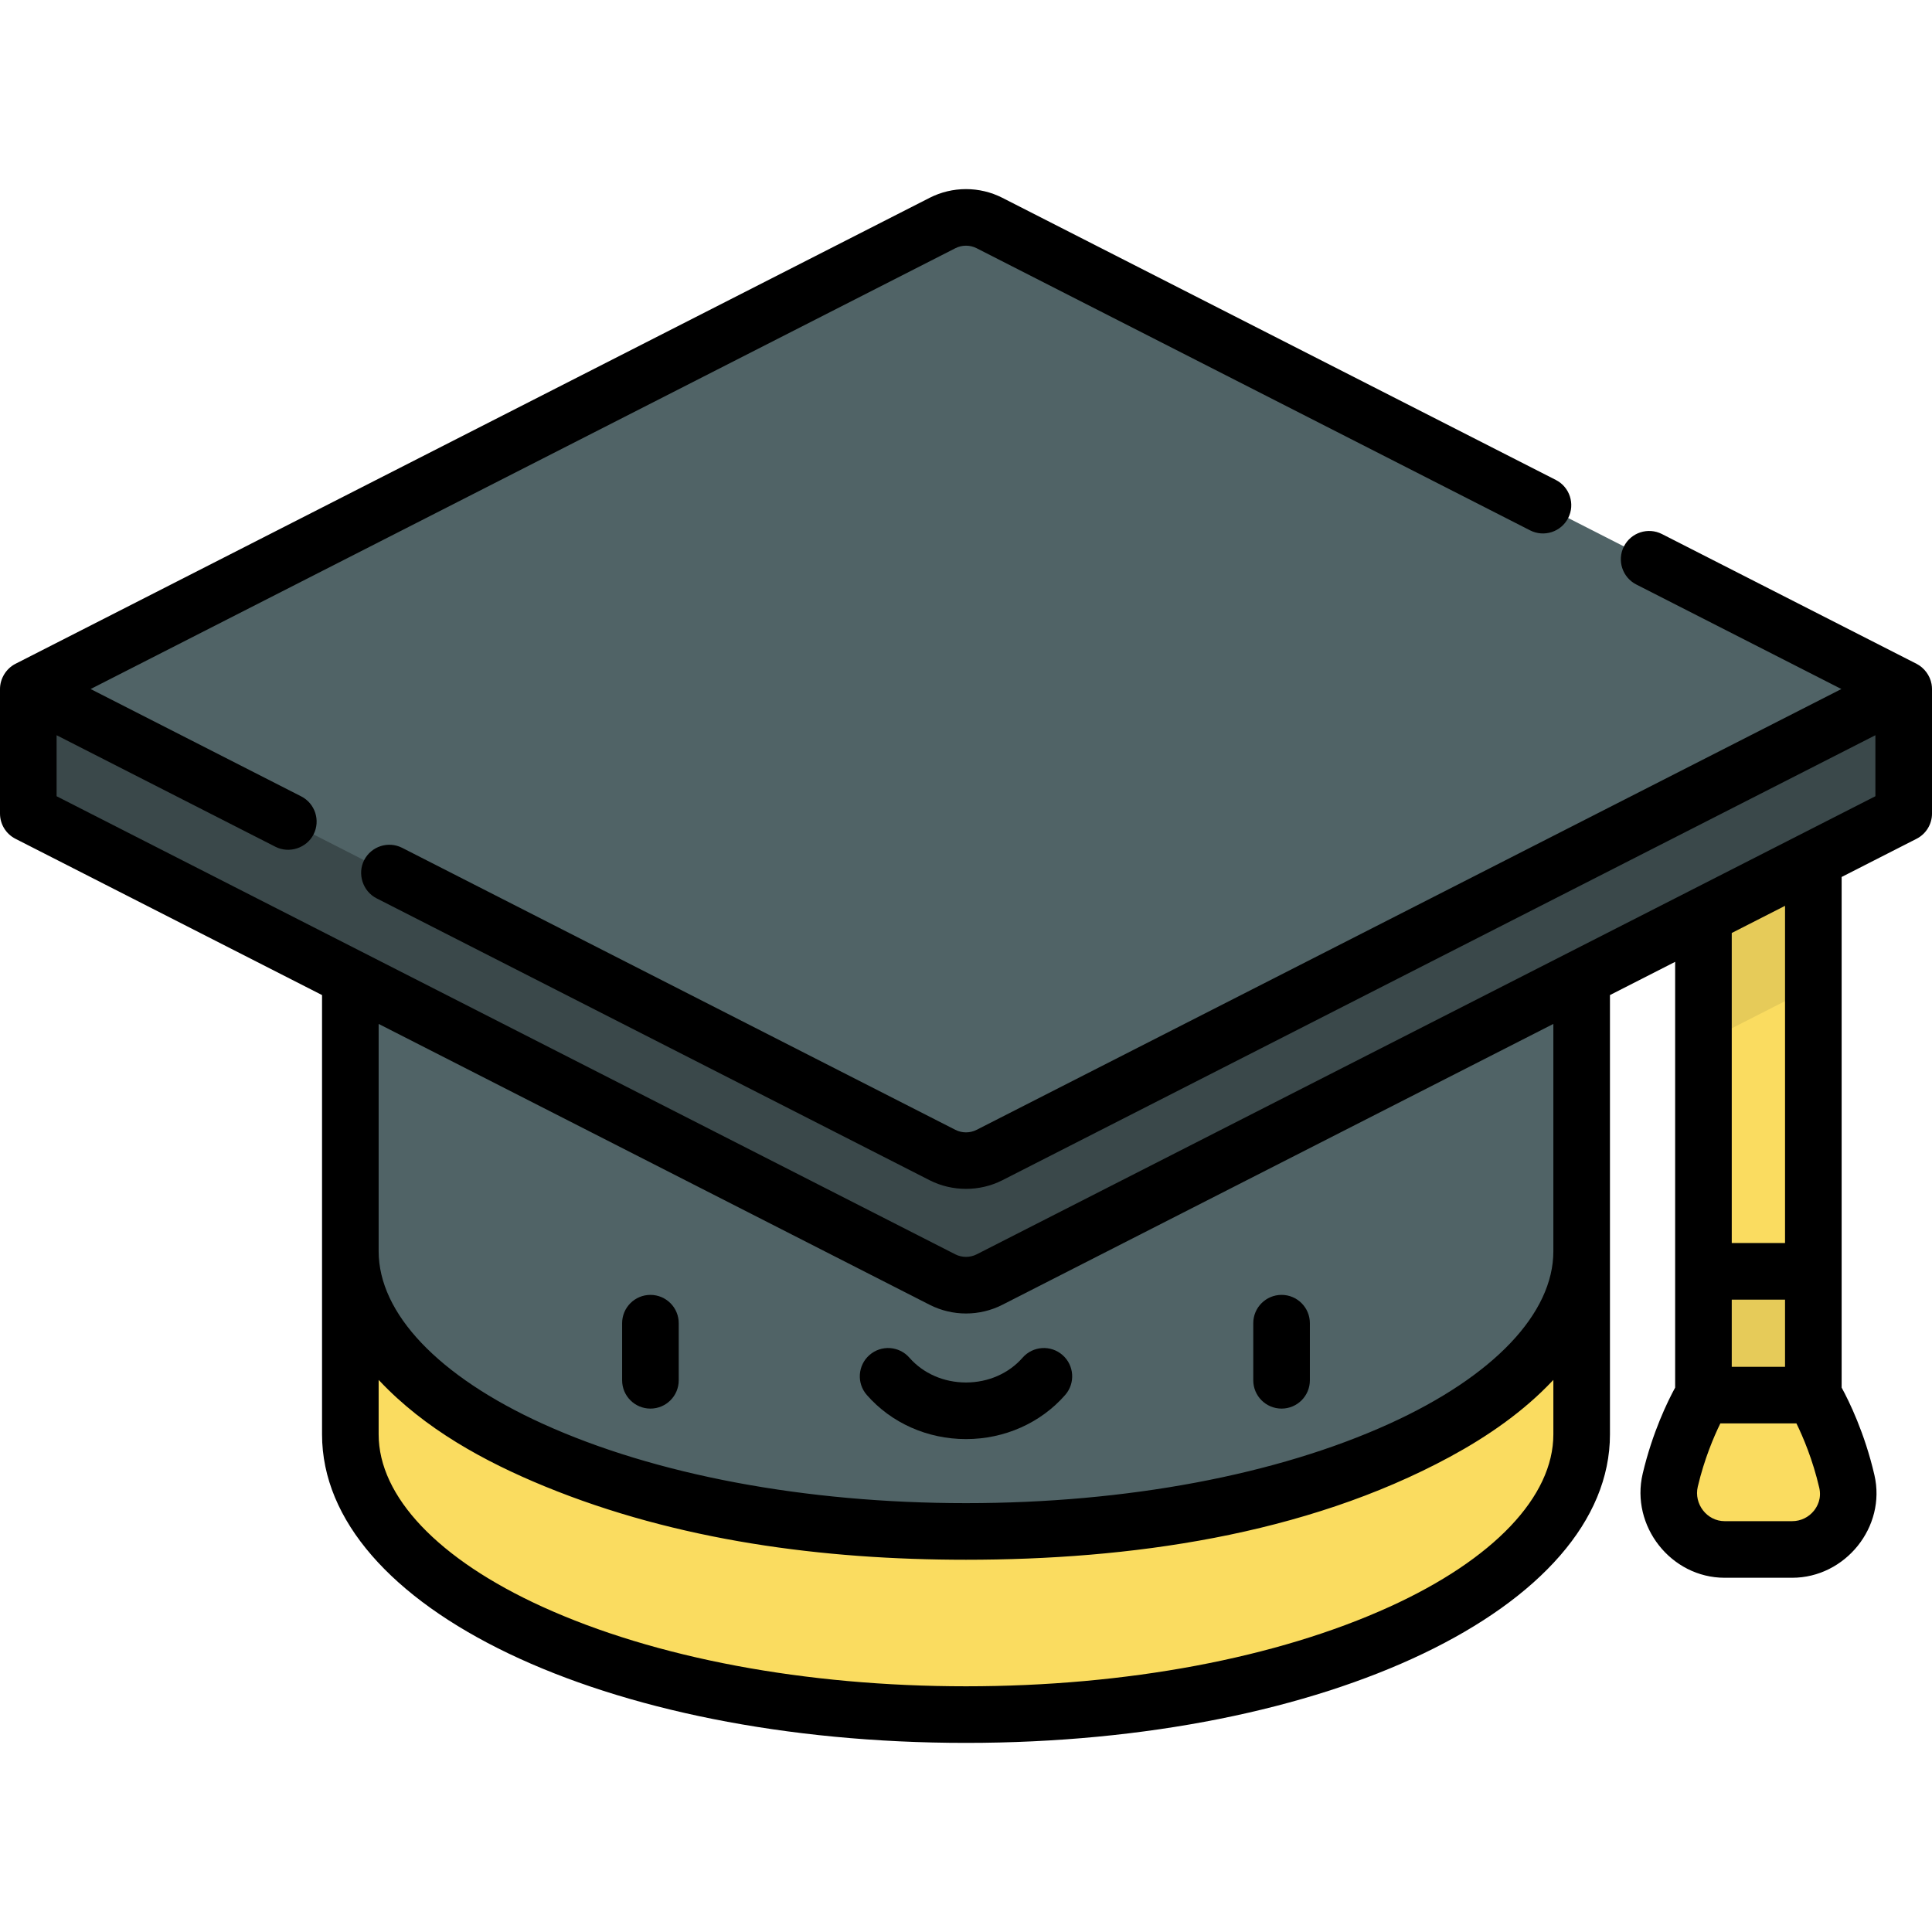
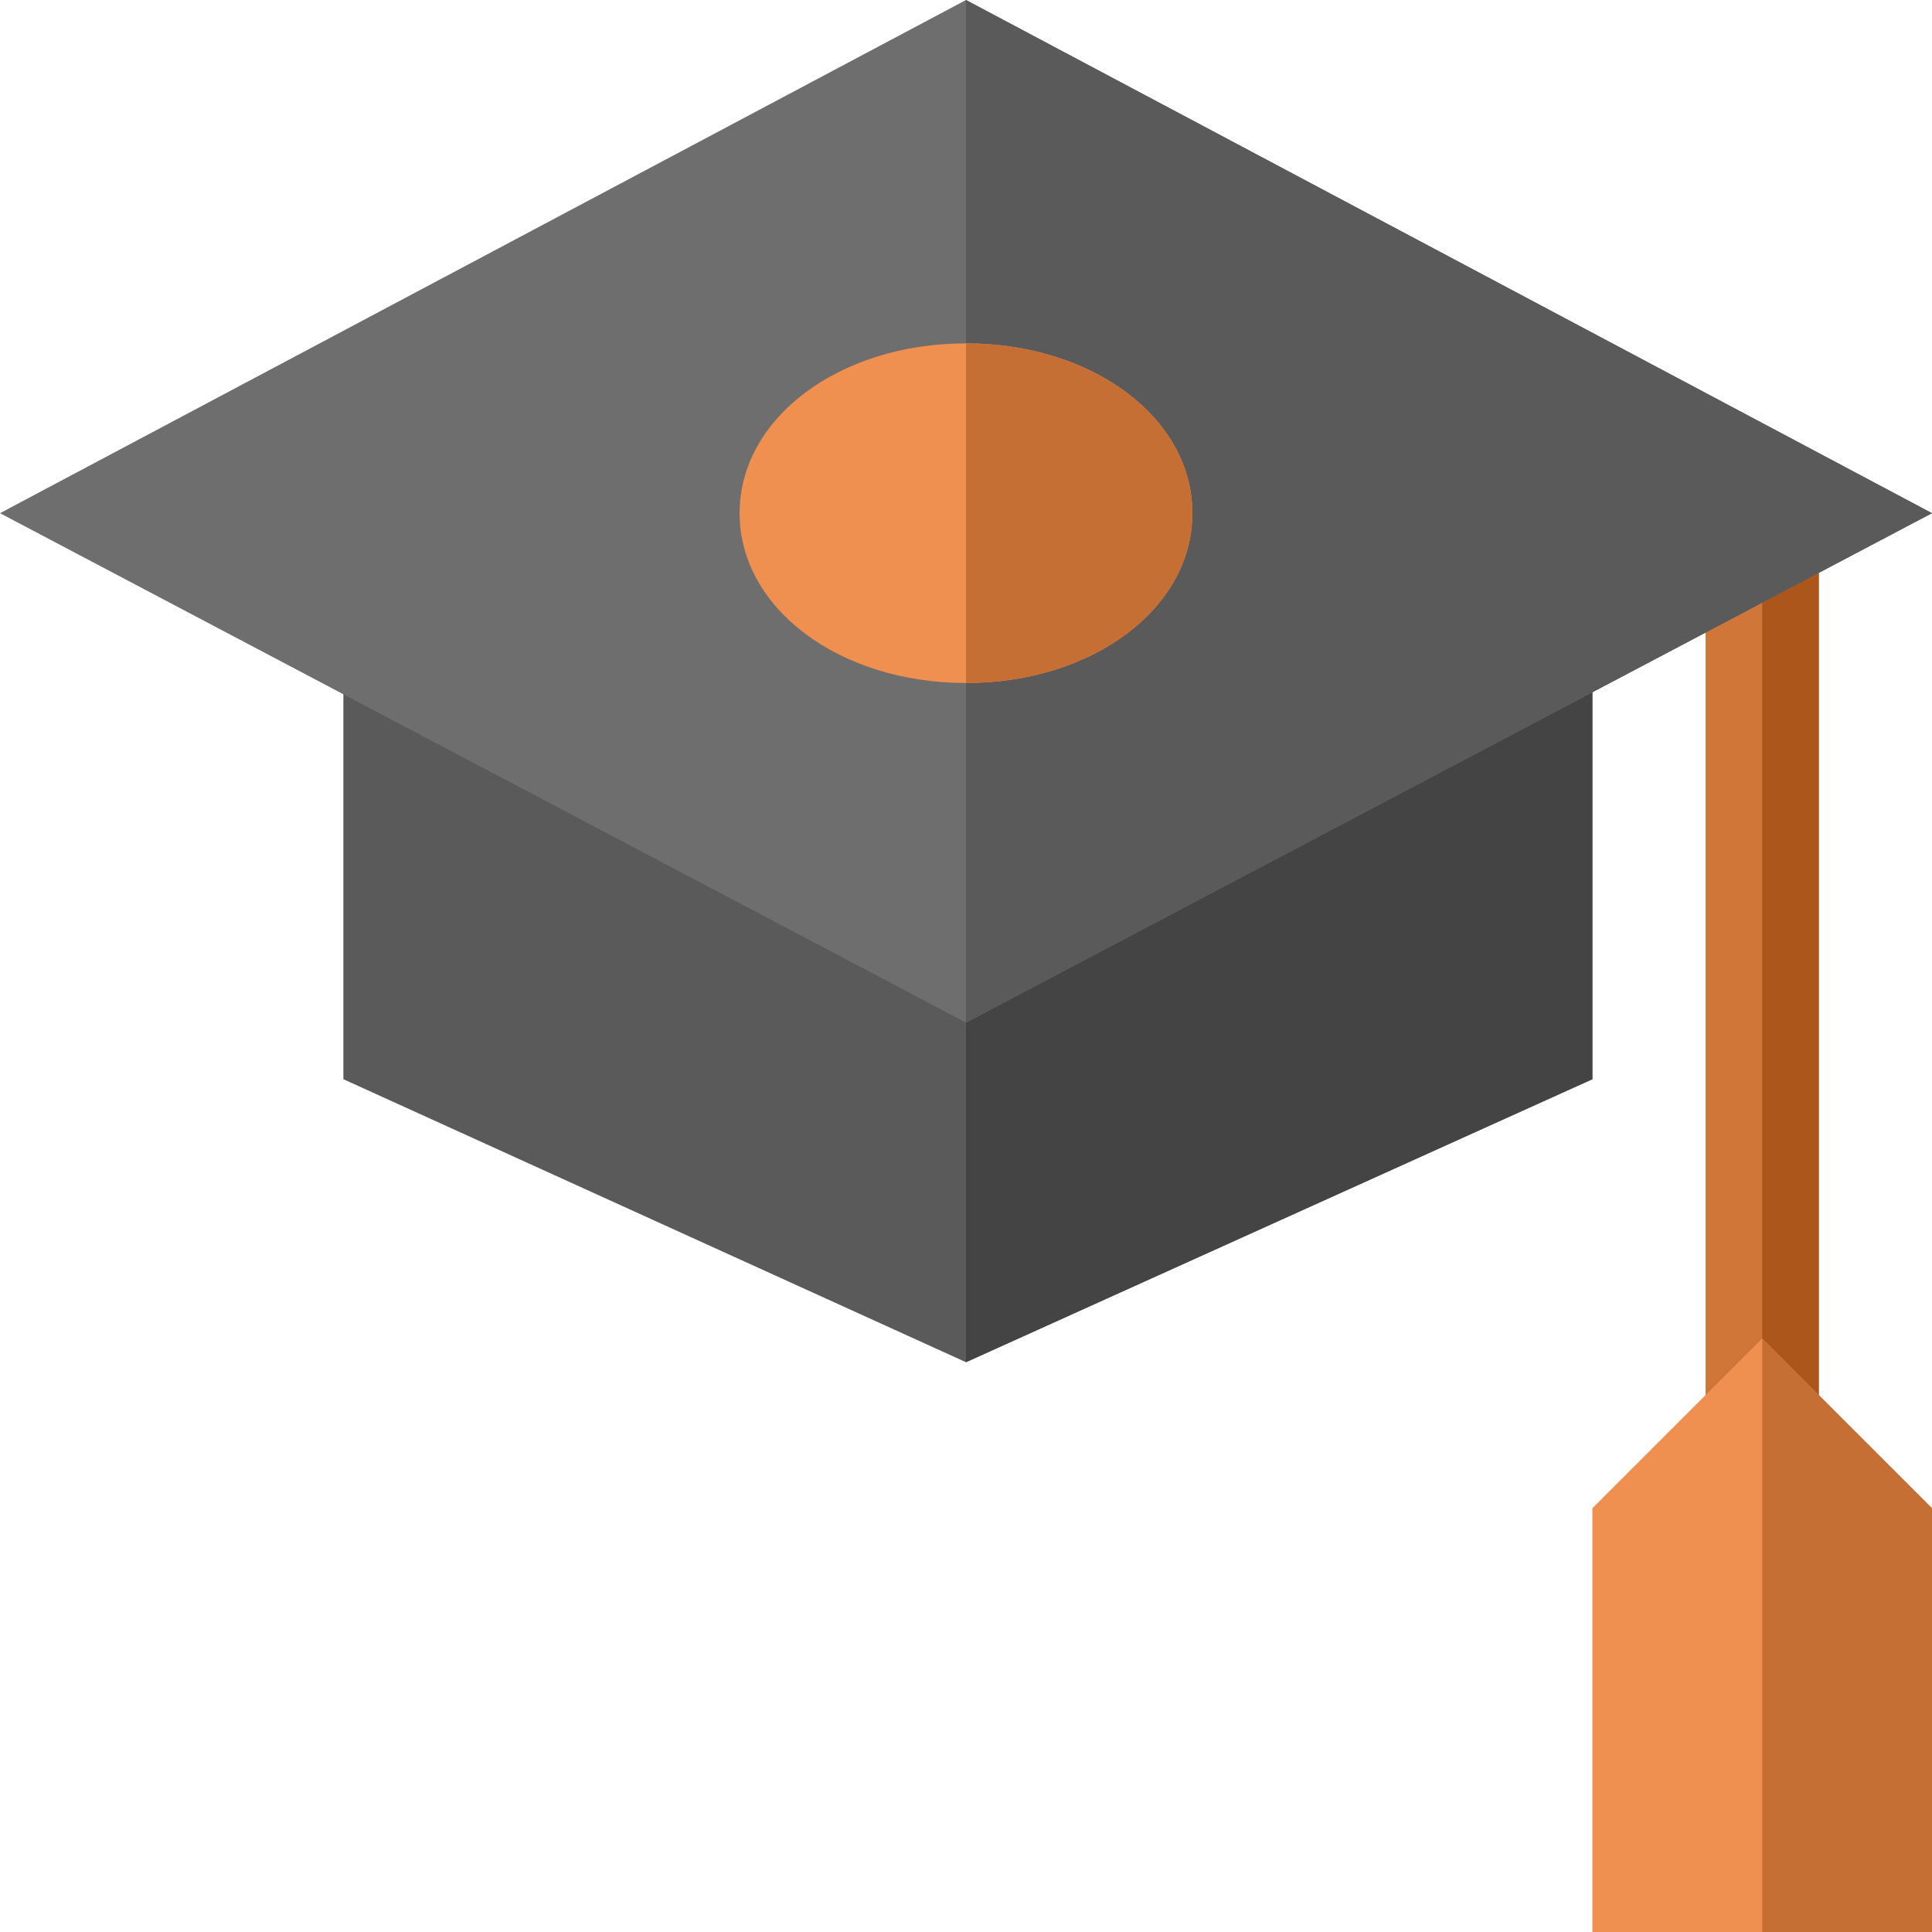
- <svg xmlns="http://www.w3.org/2000/svg" version="1.1" id="Layer_1" x="0px" y="0px" viewBox="0 0 512 512" style="enable-background:new 0 0 512 512;" xml:space="preserve" width="512" height="512">
-   <g>
-     <g>
-       <path style="fill:#FADC60;" d="M465.992,200.792c-8.037,0-14.561,6.523-14.561,14.561v121.571l14.561,16.4l14.561-16.4V215.352    C480.552,207.315,474.039,200.792,465.992,200.792z" />
-       <path style="fill:#FADC60;" d="M489.43,392.587c-3.196-13.767-8.878-22.864-8.878-22.864l-14.561-16.4l-14.561,16.4    c0,0-5.596,8.959-8.804,22.55c-2.21,9.36,4.807,18.355,14.424,18.355h17.885C484.423,410.629,491.575,401.828,489.43,392.587z" />
-       <path style="fill:#FADC60;" d="M419.155,331.594v48.535c0,41.012-73.045,74.259-163.156,74.259S92.844,421.141,92.844,380.129    v-48.535H419.155z" />
-       <path style="fill:#506366;" d="M419.155,202.5v129.094c0,41.012-73.045,74.259-163.156,74.259S92.844,372.606,92.844,331.594    V202.5H419.155z" />
-       <path style="fill:#E6CB59;" d="M465.992,200.792c-8.037,0-14.561,6.523-14.561,14.561v60.979l29.121-14.844v-46.135    C480.552,207.315,474.039,200.792,465.992,200.792z" />
-       <path style="fill:#3A484A;" d="M504.5,215.608L262.227,339.104c-3.912,1.994-8.542,1.994-12.454,0L7.5,215.608v-33.004h497    V215.608z" />
-       <path style="fill:#506366;" d="M504.5,182.604L262.227,59.108c-3.912-1.994-8.542-1.994-12.454,0L7.5,182.604L249.773,306.1    c3.912,1.994,8.542,1.994,12.454,0L504.5,182.604z" />
-       <rect x="451.431" y="336.923" style="fill:#E6CB59;" width="29.121" height="32.8" />
-     </g>
-     <g>
-       <path d="M172.37,343.158c-4.143,0-7.5,3.358-7.5,7.5v15.136c0,4.142,3.357,7.5,7.5,7.5c4.142,0,7.5-3.358,7.5-7.5v-15.136    C179.87,346.516,176.512,343.158,172.37,343.158z" />
-       <path d="M339.63,373.294c4.142,0,7.5-3.358,7.5-7.5v-15.136c0-4.142-3.358-7.5-7.5-7.5s-7.5,3.358-7.5,7.5v15.136    C332.13,369.936,335.488,373.294,339.63,373.294z" />
-       <path d="M241.005,359.805c-2.726-3.118-7.464-3.437-10.583-0.71c-3.119,2.726-3.437,7.464-0.711,10.583    c6.498,7.433,16.079,11.696,26.288,11.696s19.79-4.263,26.288-11.696c2.726-3.119,2.408-7.856-0.711-10.583    c-3.119-2.727-7.857-2.408-10.583,0.71c-3.649,4.174-9.114,6.568-14.994,6.568S244.654,363.979,241.005,359.805z" />
-       <path d="M511.878,181.26c-0.409-2.241-1.926-4.298-3.972-5.342l-67.461-34.387c-3.69-1.881-8.207-0.414-10.088,3.276    c-1.881,3.69-0.415,8.207,3.276,10.088l54.352,27.705L258.821,299.414c-1.766,0.9-3.876,0.9-5.642,0l-146.595-74.725    c-3.69-1.881-8.207-0.414-10.088,3.276c-1.849,3.627-0.345,8.242,3.276,10.088c0,0,146.593,74.724,146.594,74.725    c5.952,3.034,13.268,3.058,19.266,0L497,194.841v16.167l-238.179,121.41c-1.739,0.886-3.903,0.887-5.642,0L15,211.009v-16.167    c0,0,57.991,29.56,58.004,29.567c3.629,1.85,8.239,0.343,10.088-3.276c1.881-3.69,0.414-8.207-3.276-10.088L24.015,182.6    L253.179,65.785c1.766-0.9,3.875-0.9,5.642,0l146.677,74.768c3.691,1.881,8.207,0.415,10.088-3.276s0.415-8.207-3.276-10.088    L265.633,52.422c-6.032-3.074-13.235-3.074-19.266,0c0,0-242.242,123.48-242.273,123.496C1.627,177.175,0,179.832,0,182.6v33.004    c0,2.82,1.582,5.401,4.094,6.682l81.25,41.417v116.423c0,45.846,74.961,81.759,170.656,81.759s170.656-35.913,170.656-81.759    V263.703l17.276-8.806v112.831c-1.965,3.599-6.011,11.839-8.603,22.819c-3.267,13.838,7.484,27.578,21.723,27.578    c0,0,17.873,0,17.885,0c14.071,0,24.995-13.471,21.8-27.237c-2.589-11.155-6.699-19.526-8.683-23.16V232.406l19.854-10.12    c2.512-1.281,4.094-3.862,4.094-6.682V182.6C512,182.153,511.959,181.704,511.878,181.26z M411.656,365.695v14.431    c0,16.48-15.816,33.131-43.393,45.683c-29.861,13.591-69.73,21.076-112.262,21.076c-42.532,0-82.401-7.485-112.263-21.076    c-27.577-12.551-43.393-29.202-43.393-45.683v-14.431c0.072,0.077,0.152,0.152,0.224,0.228    c12.001,12.731,27.752,21.394,43.788,27.974c35.141,14.42,73.861,19.452,111.644,19.452c43.054,0,89.67-6.388,128.271-27.288    c9.833-5.324,19.4-11.902,27.161-20.138C411.504,365.846,411.584,365.771,411.656,365.695z M411.656,271.349v60.241    c0,16.48-15.816,33.131-43.393,45.683c-29.861,13.591-69.73,21.076-112.262,21.076c-42.532,0-82.401-7.485-112.263-21.076    c-27.577-12.551-43.393-29.202-43.393-45.683v-60.241l146.022,74.433c0.024,0.012,0.05,0.022,0.074,0.035    c2.997,1.513,6.277,2.272,9.56,2.272c3.308,0,6.618-0.769,9.633-2.306L411.656,271.349z M473.053,362.219h-14.121v-17.8h14.121    V362.219z M480.742,400.319c-1.417,1.783-3.533,2.806-5.806,2.806c0,0-17.885,0-17.886,0c-4.712-0.001-8.196-4.586-7.123-9.132    c1.74-7.368,4.266-13.271,5.982-16.773h20.164c1.74,3.552,4.313,9.57,6.051,17.06    C482.796,397.174,481.546,399.305,480.742,400.319z M473.053,329.419h-14.121V247.25l14.121-7.198V329.419z" />
-     </g>
-   </g>
+ <svg xmlns="http://www.w3.org/2000/svg" version="1.1" id="Warstwa_1" x="0px" y="0px" viewBox="-41 164.9 512 512" style="enable-background:new -41 164.9 512 512;" xml:space="preserve">
+   <style type="text/css">
+ 	.st0{fill:#5A5A5A;}
+ 	.st1{fill:#444444;}
+ 	.st2{fill:#D17639;}
+ 	.st3{fill:#AD561C;}
+ 	.st4{fill:#EF9050;}
+ 	.st5{fill:#C66F34;}
+ 	.st6{fill:#6E6E6E;}
+ </style>
+   <path class="st0" d="M381,345.9v105l-166,75l-165-75v-105H381z" />
+   <path class="st1" d="M381,345.9v105l-166,75v-180H381z" />
+   <path class="st2" d="M441,300.9v240h-30v-225L441,300.9z" />
+   <path class="st3" d="M441,300.9v240h-15V308.4L441,300.9z" />
+   <path class="st4" d="M426,519.6l-45,45v112.3h90V564.6L426,519.6z" />
+   <path class="st5" d="M471,564.6v112.3h-45V519.6L471,564.6z" />
+   <path class="st6" d="M471,300.9l-256,135l-256-135l256-136L471,300.9z" />
+   <path class="st0" d="M471,300.9l-256,135v-271L471,300.9z" />
+   <path class="st4" d="M215,255.9c-33.6,0-60,19.8-60,45s26.4,45,60,45s60-19.8,60-45S248.6,255.9,215,255.9z" />
+   <path class="st5" d="M275,300.9c0,25.2-26.4,45-60,45v-90C248.6,255.9,275,275.7,275,300.9z" />
</svg>
